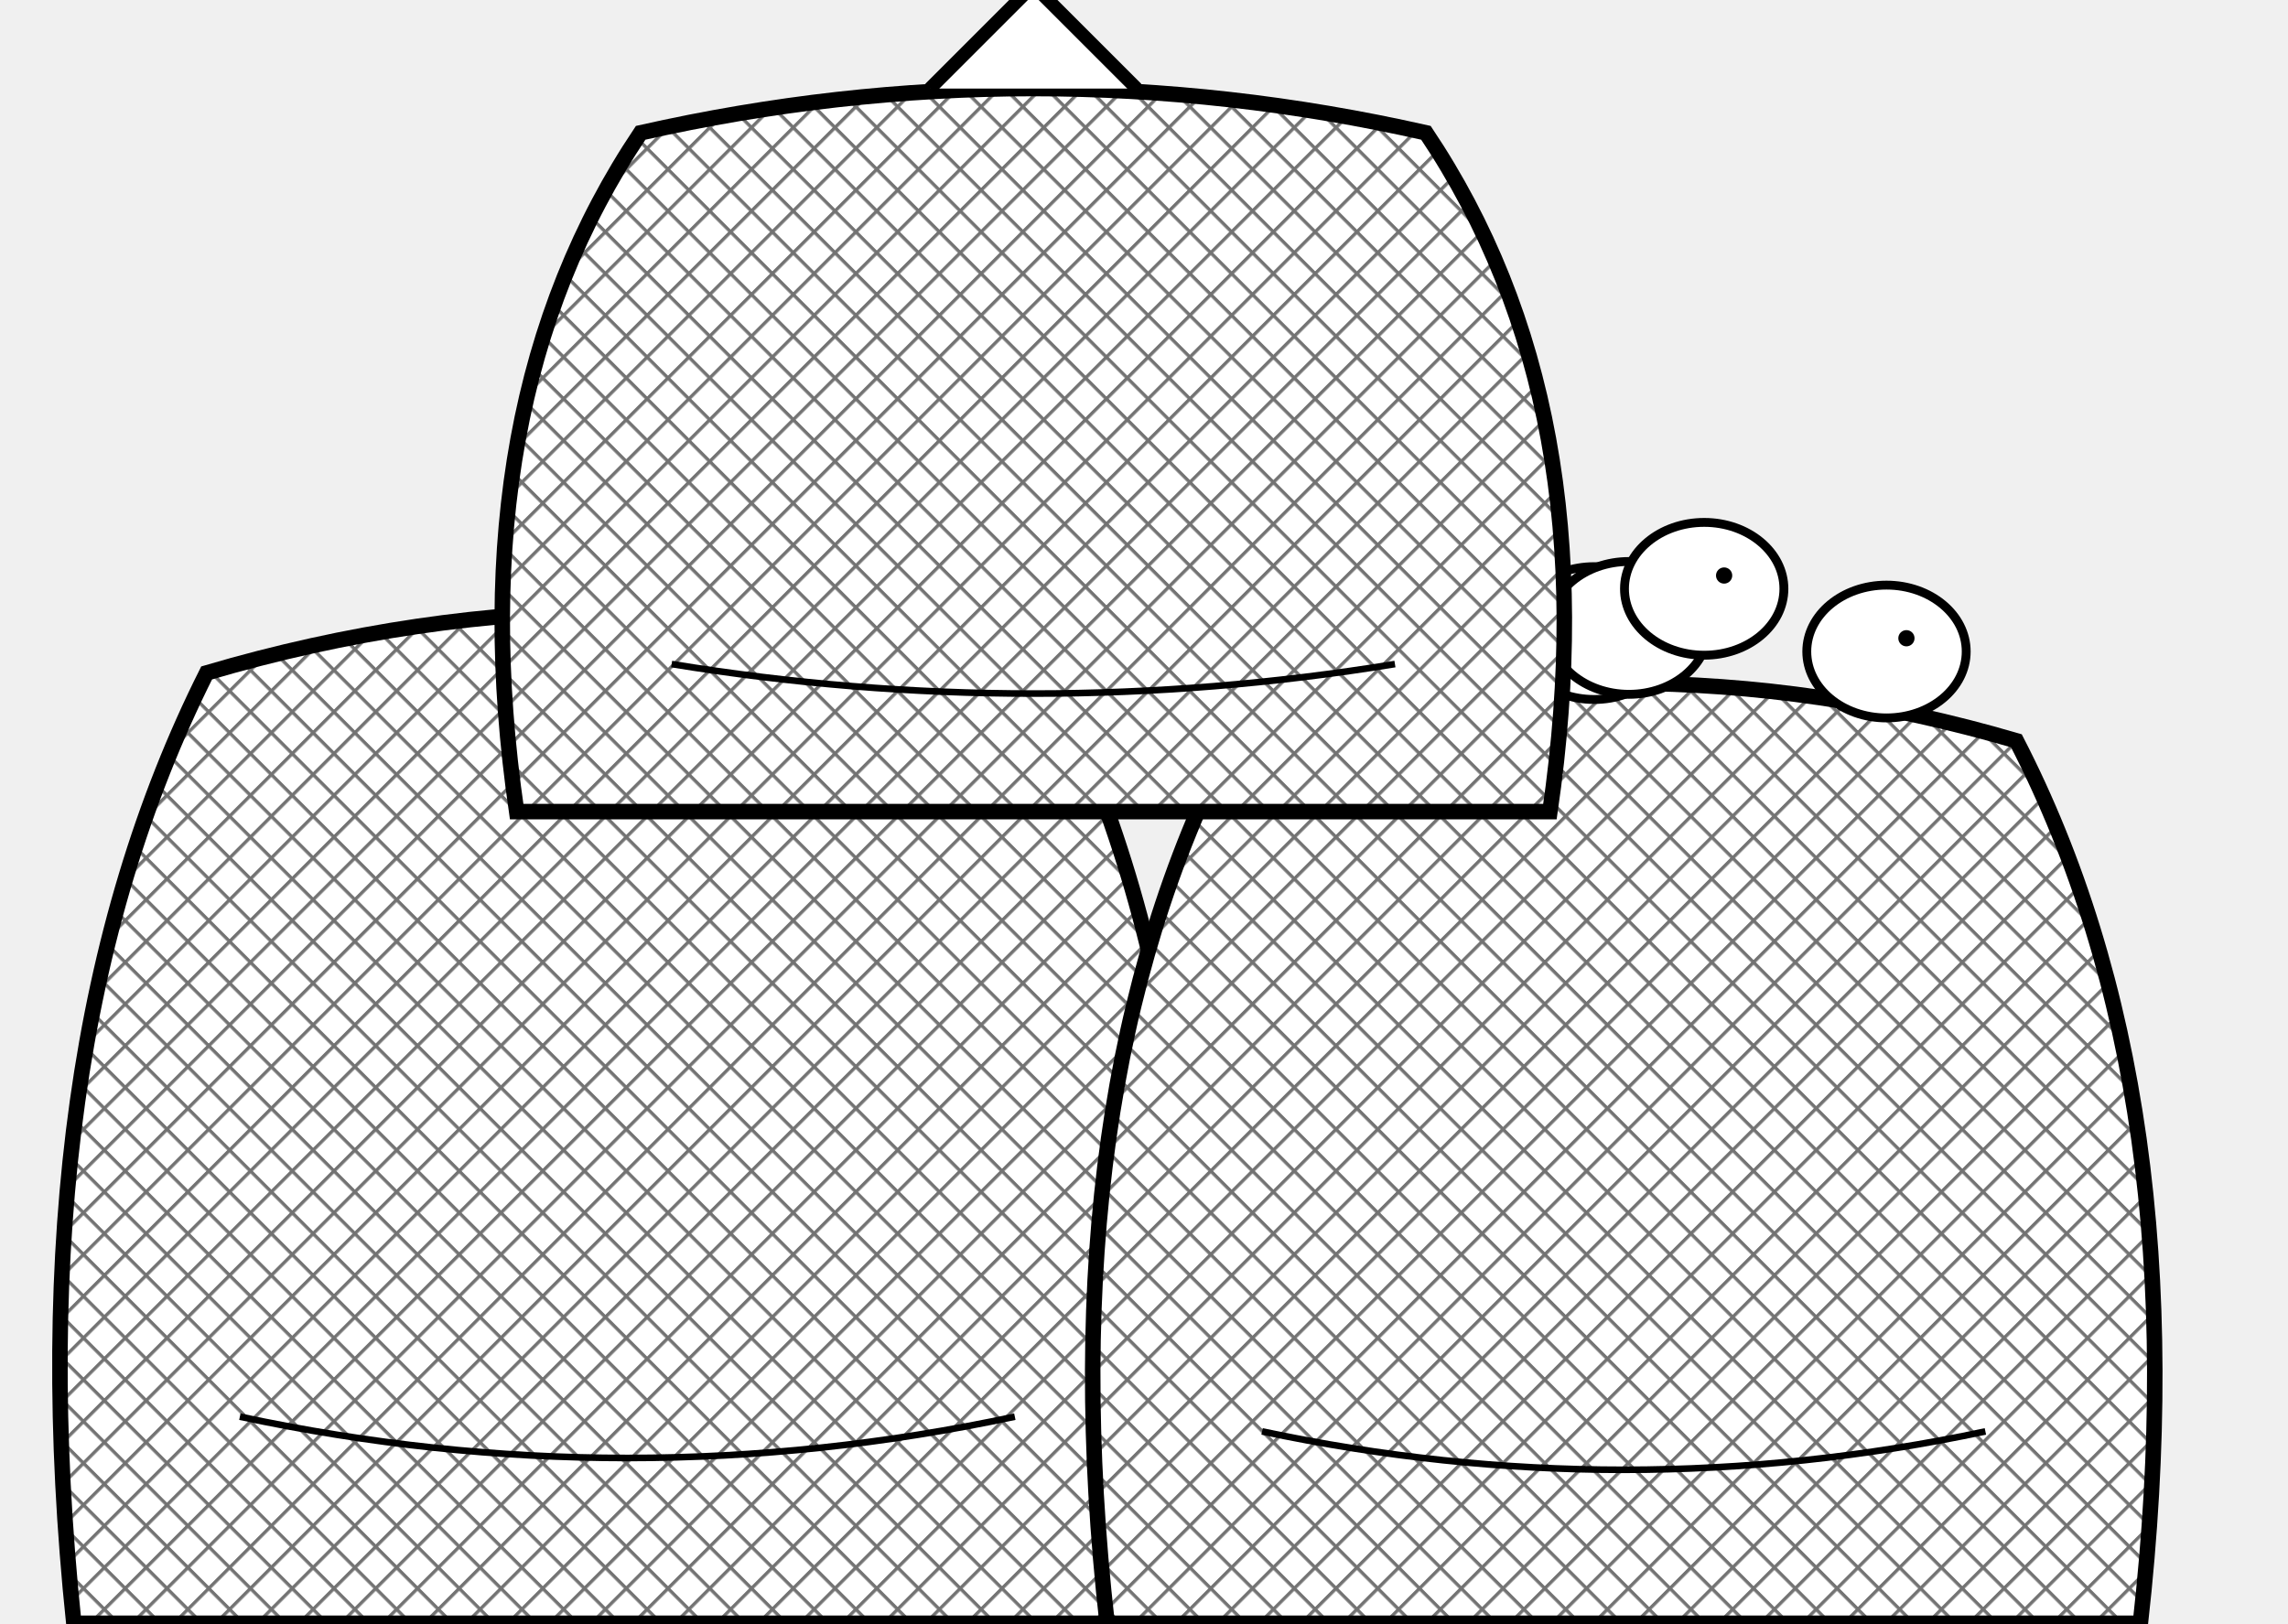
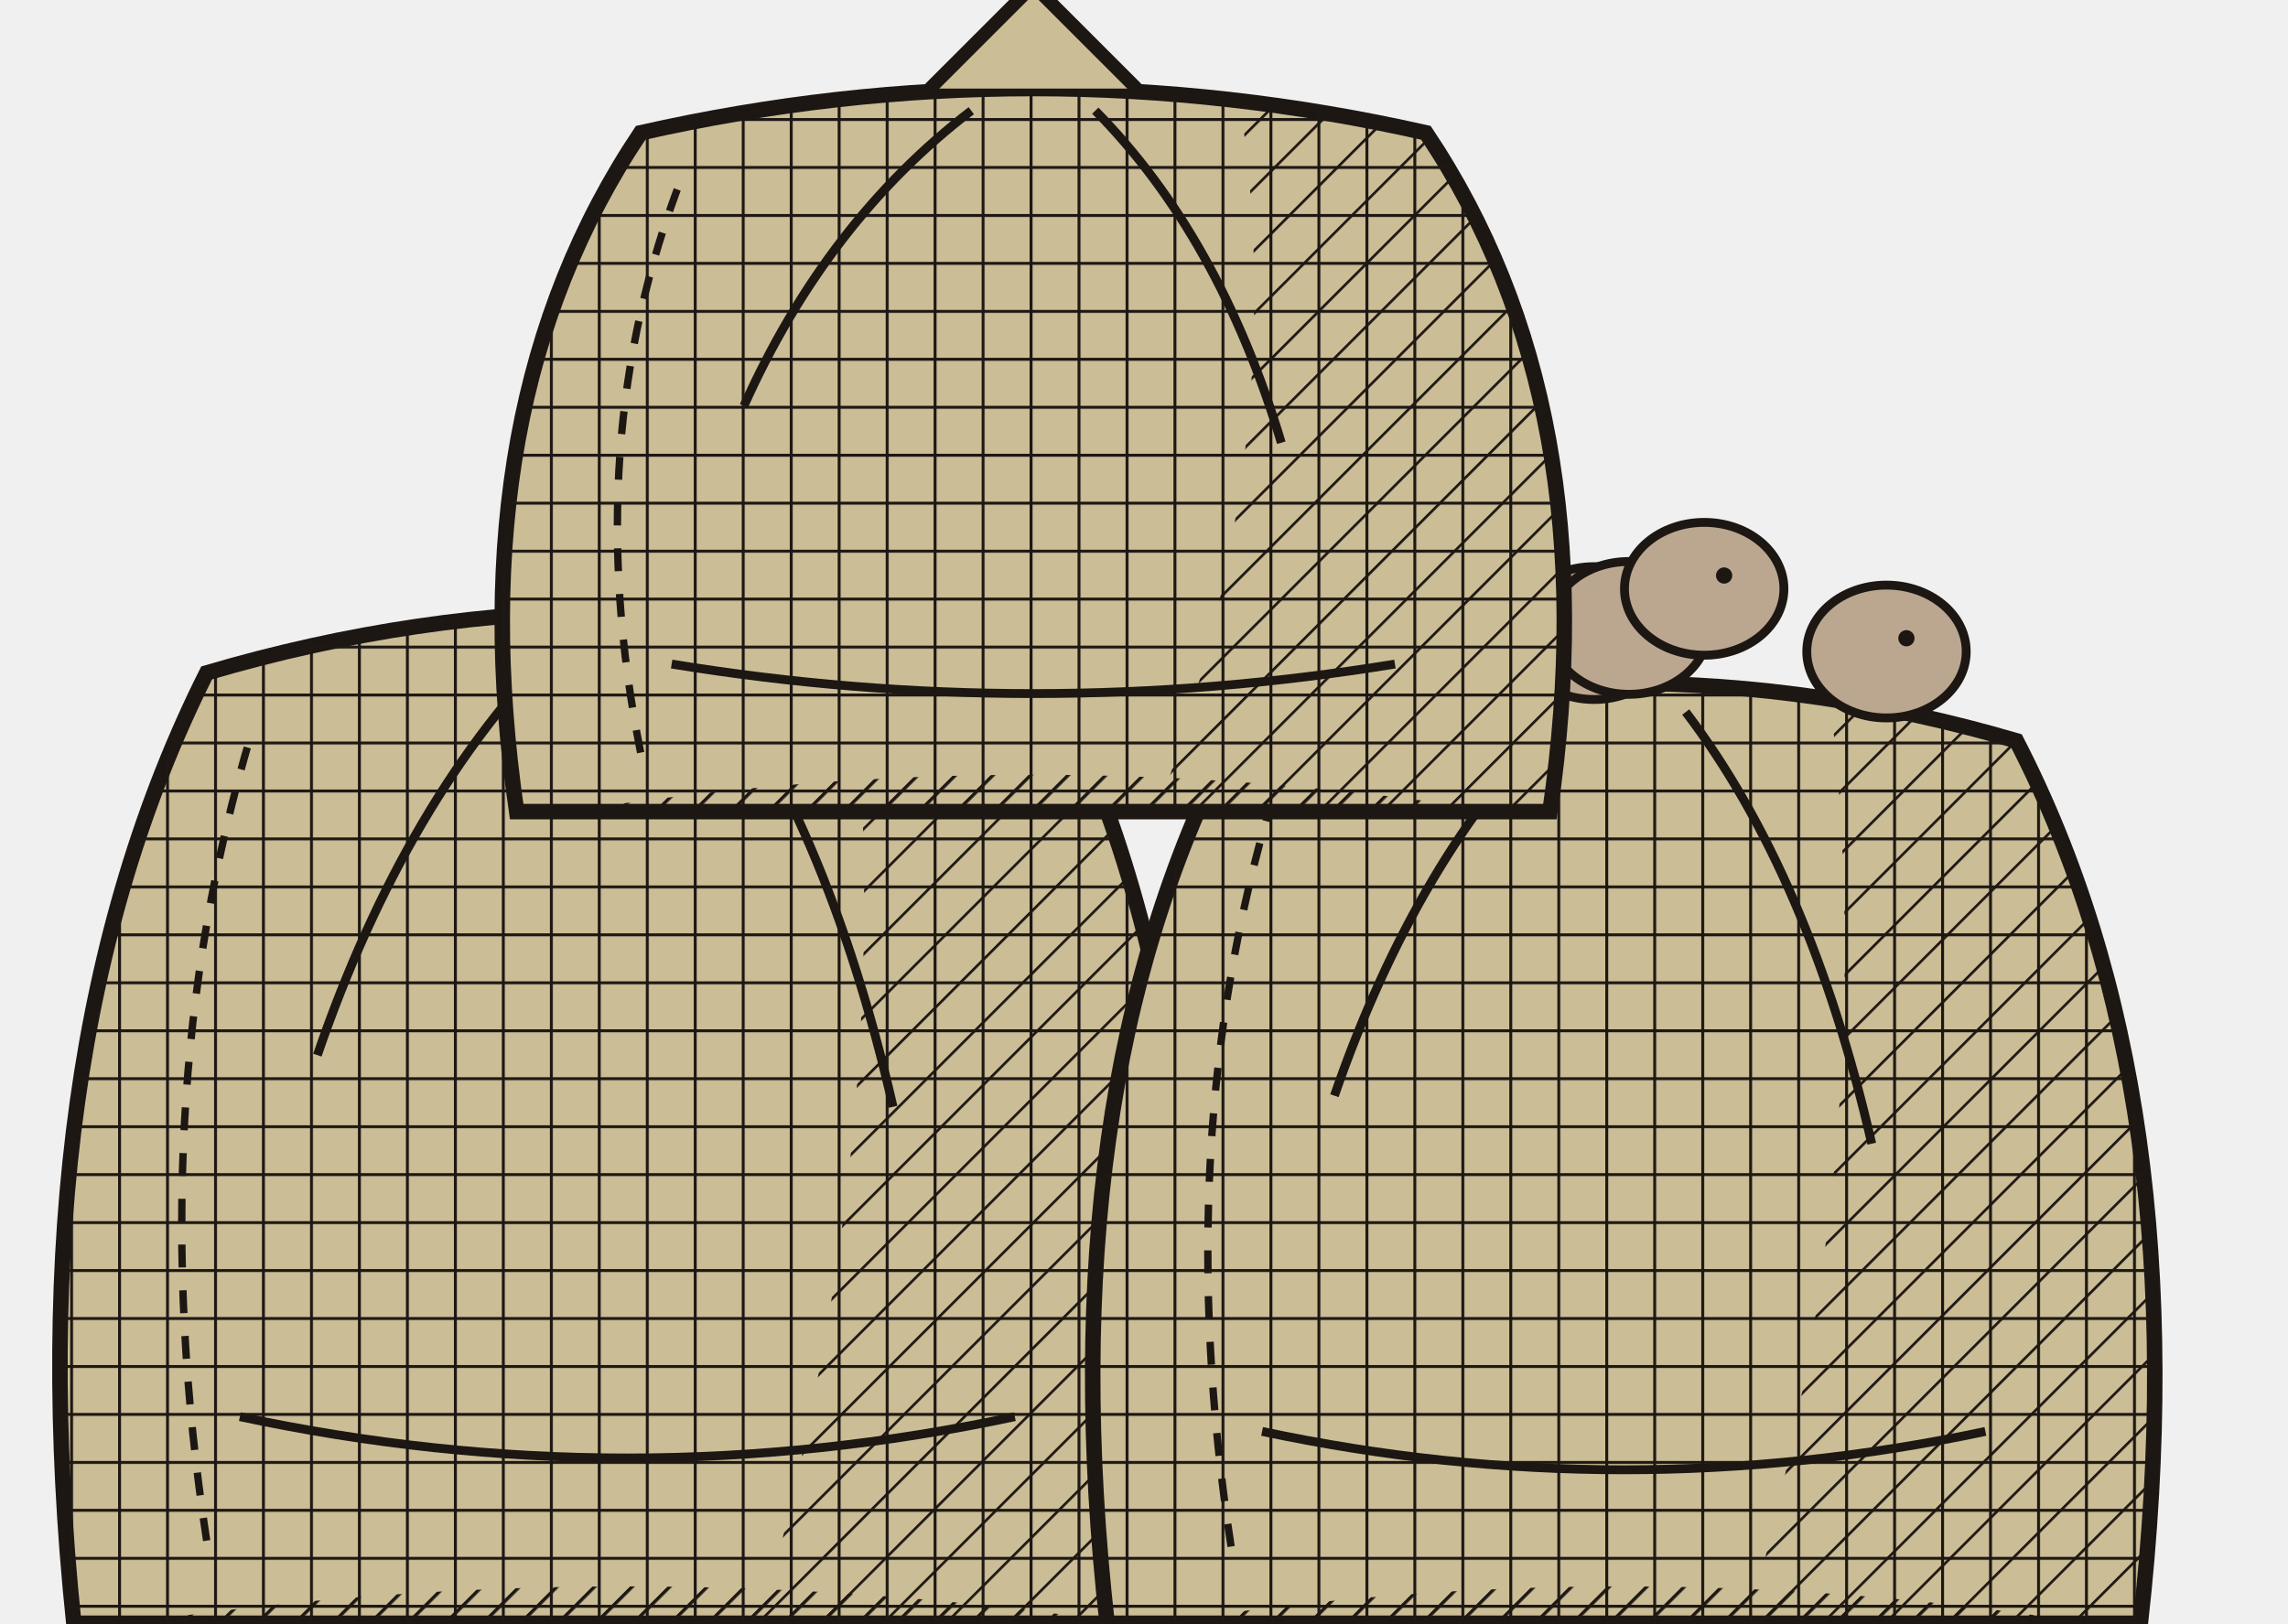
<svg xmlns="http://www.w3.org/2000/svg" width="310" height="220" viewBox="0 0 310 220">
  <defs>
    <pattern id="t-fina" width="6" height="6" patternUnits="userSpaceOnUse" patternTransform="rotate(45)">
-       <line x1="0" y1="0" x2="0" y2="6" stroke="#000" stroke-width="0.7" />
+       <line x1="0" y1="0" x2="0" y2="6" stroke="#1d1713" stroke-width="0.7" />
    </pattern>
    <pattern id="t-media" width="3.6" height="3.6" patternUnits="userSpaceOnUse" patternTransform="rotate(45)">
-       <line x1="0" y1="0" x2="0" y2="3.6" stroke="#000" stroke-width="0.9" />
+       <line x1="0" y1="0" x2="0" y2="3.6" stroke="#1d1713" stroke-width="0.9" />
    </pattern>
    <pattern id="t-cruz" width="4" height="4" patternUnits="userSpaceOnUse" patternTransform="rotate(45)">
-       <line x1="0" y1="0" x2="0" y2="4" stroke="#000" stroke-width="0.9" />
-       <line x1="0" y1="0" x2="4" y2="0" stroke="#000" stroke-width="0.9" />
+       <line x1="0" y1="0" x2="0" y2="4" stroke="#1d1713" stroke-width="0.9" />
+       <line x1="0" y1="0" x2="4" y2="0" stroke="#1d1713" stroke-width="0.9" />
    </pattern>
    <pattern id="t-densa" width="2.8" height="2.8" patternUnits="userSpaceOnUse" patternTransform="rotate(30)">
-       <line x1="0" y1="0" x2="0" y2="2.8" stroke="#000" stroke-width="1.2" />
-       <line x1="0" y1="0" x2="2.8" y2="0" stroke="#000" stroke-width="1" />
+       <line x1="0" y1="0" x2="0" y2="2.8" stroke="#1d1713" stroke-width="1.2" />
+       <line x1="0" y1="0" x2="2.8" y2="0" stroke="#1d1713" stroke-width="1" />
    </pattern>
    <pattern id="t-horiz" width="8" height="4" patternUnits="userSpaceOnUse">
-       <line x1="0" y1="2" x2="8" y2="2" stroke="#000" stroke-width="0.8" />
+       <line x1="0" y1="2" x2="8" y2="2" stroke="#1d1713" stroke-width="0.8" />
    </pattern>
    <pattern id="t-vert" width="4" height="8" patternUnits="userSpaceOnUse">
-       <line x1="2" y1="0" x2="2" y2="8" stroke="#000" stroke-width="0.8" />
+       <line x1="2" y1="0" x2="2" y2="8" stroke="#1d1713" stroke-width="0.8" />
    </pattern>
    <pattern id="t-puntos" width="4" height="4" patternUnits="userSpaceOnUse">
-       <circle cx="2" cy="2" r="0.8" fill="#000" />
+       <circle cx="2" cy="2" r="0.8" fill="#1d1713" />
    </pattern>
    <pattern id="t-puntos-ralos" width="7" height="7" patternUnits="userSpaceOnUse">
-       <circle cx="2" cy="2" r="0.7" fill="#000" />
-       <circle cx="5.5" cy="5.5" r="0.6" fill="#000" />
+       <circle cx="2" cy="2" r="0.7" fill="#1d1713" />
+       <circle cx="5.5" cy="5.5" r="0.6" fill="#1d1713" />
    </pattern>
    <pattern id="t-madera" width="40" height="6" patternUnits="userSpaceOnUse">
-       <path d="M0,3 C10,2 20,4 40,3" stroke="#000" stroke-width="0.6" fill="none" />
+       <path d="M0,3 C10,2 20,4 40,3" stroke="#1d1713" stroke-width="0.6" fill="none" />
+     </pattern>
+     <pattern id="t-tejido" width="6.5" height="6.5" patternUnits="userSpaceOnUse">
+       <path d="M0,3.2 H6.5 M3.2,0 V6.5" stroke="#1d1713" stroke-width="0.4" />
    </pattern>
    <pattern id="t-madera-v" width="6" height="40" patternUnits="userSpaceOnUse">
-       <path d="M3,0 C2,10 4,20 3,40" stroke="#000" stroke-width="0.6" fill="none" />
+       <path d="M3,0 C2,10 4,20 3,40" stroke="#1d1713" stroke-width="0.6" fill="none" />
    </pattern>
  </defs>
-   <path d="M10,220 Q2,143 28,91.2 Q85,74.4 142,91.2 Q168,143 160,220 Z" fill="#fff" stroke="#000" stroke-width="2.1" />
-   <path d="M10,220 Q2,143 28,91.2 Q85,74.4 142,91.2 Q168,143 160,220 Z" fill="url(#t-cruz)" opacity="0.55" />
-   <path d="M32.5,192 Q85,203.2 137.5,192" stroke="#000" stroke-width="0.9" fill="none" />
-   <path d="M70,82.8 L85,63.2 L100,82.8" stroke="#000" stroke-width="1.8" fill="#fff" />
-   <path d="M150,220 Q142,148.5 166.8,100.4 Q220,84.8 273.2,100.4 Q298,148.5 290,220 Z" fill="#fff" stroke="#000" stroke-width="2.1" />
-   <path d="M150,220 Q142,148.5 166.8,100.4 Q220,84.8 273.2,100.4 Q298,148.5 290,220 Z" fill="url(#t-cruz)" opacity="0.55" />
-   <path d="M171,194 Q220,204.4 269,194" stroke="#000" stroke-width="0.9" fill="none" />
-   <ellipse cx="216" cy="85.8" rx="10.8" ry="9" fill="#fff" stroke="#000" stroke-width="1.2" />
-   <circle cx="218.7" cy="84" r="1.1" fill="#000" />
-   <ellipse cx="255.6" cy="88.3" rx="10.8" ry="9" fill="#fff" stroke="#000" stroke-width="1.2" />
-   <circle cx="258.3" cy="86.5" r="1.1" fill="#000" />
-   <ellipse cx="220.7" cy="85.1" rx="10.8" ry="9" fill="#fff" stroke="#000" stroke-width="1.2" />
-   <circle cx="223.4" cy="83.3" r="1.1" fill="#000" />
-   <ellipse cx="193.5" cy="87.1" rx="10.8" ry="9" fill="#fff" stroke="#000" stroke-width="1.2" />
-   <circle cx="196.2" cy="85.3" r="1.1" fill="#000" />
-   <ellipse cx="230.9" cy="79.8" rx="10.8" ry="9" fill="#fff" stroke="#000" stroke-width="1.2" />
-   <circle cx="233.6" cy="78" r="1.1" fill="#000" />
-   <ellipse cx="185.9" cy="92.5" rx="10.8" ry="9" fill="#fff" stroke="#000" stroke-width="1.2" />
-   <circle cx="188.6" cy="90.7" r="1.1" fill="#000" />
-   <ellipse cx="185.6" cy="79.3" rx="10.8" ry="9" fill="#fff" stroke="#000" stroke-width="1.2" />
-   <circle cx="188.3" cy="77.5" r="1.1" fill="#000" />
-   <path d="M70,110 Q62,55 86.8,18 Q140,6 193.2,18 Q218,55 210,110 Z" fill="#fff" stroke="#000" stroke-width="2.1" />
-   <path d="M70,110 Q62,55 86.8,18 Q140,6 193.2,18 Q218,55 210,110 Z" fill="url(#t-cruz)" opacity="0.55" />
-   <path d="M91,90 Q140,98 189,90" stroke="#000" stroke-width="0.9" fill="none" />
-   <path d="M126,12 L140,-2 L154,12" stroke="#000" stroke-width="1.8" fill="#fff" />
+   <path d="M10,220 Q2,143 28,91.2 Q85,74.4 142,91.2 Q168,143 160,220 Z" fill="#cbbd96" stroke="#1d1713" stroke-width="2.1" />
+   <path d="M10,220 Q2,143 28,91.2 Q85,74.4 142,91.2 Q168,143 160,220 Z" fill="url(#t-tejido)" />
+   <path d="M103,220 Q122.5,150 115,85.6 Q130,87 142,91.2 Q168,143 160,220 Z" fill="url(#t-fina)" />
+   <path d="M76,87 Q55,108 43,143 M94,87 Q112,110.8 121,150 M32.5,192 Q85,203.2 137.5,192" stroke="#1d1713" stroke-width="1.2" fill="none" />
+   <path d="M28,208.8 Q19,150 34,99.6" stroke="#1d1713" stroke-width="1" fill="none" stroke-dasharray="3.1 3.1" />
+   <path d="M17.5,220 Q85,210 152.5,220 Z" fill="url(#t-media)" />
+   <path d="M70,82.8 L85,63.2 L100,82.8" stroke="#1d1713" stroke-width="1.8" fill="#cbbd96" />
+   <path d="M150,220 Q142,148.5 166.8,100.4 Q220,84.8 273.2,100.4 Q298,148.5 290,220 Z" fill="#cbbd96" stroke="#1d1713" stroke-width="2.1" />
+   <path d="M150,220 Q142,148.5 166.8,100.4 Q220,84.8 273.2,100.4 Q298,148.5 290,220 Z" fill="url(#t-tejido)" />
+   <path d="M236.8,220 Q255,155 248,95.2 Q262,96.5 273.2,100.4 Q298,148.5 290,220 Z" fill="url(#t-fina)" />
+   <path d="M211.6,96.5 Q192,116 180.8,148.5 M228.4,96.5 Q245.2,118.6 253.6,155 M171,194 Q220,204.4 269,194" stroke="#1d1713" stroke-width="1.2" fill="none" />
+   <path d="M166.8,209.6 Q158.4,155 172.4,108.2" stroke="#1d1713" stroke-width="1" fill="none" stroke-dasharray="3.1 3.1" />
+   <path d="M157,220 Q220,210 283,220 Z" fill="url(#t-media)" />
+   <ellipse cx="216" cy="85.8" rx="10.8" ry="9" fill="#bba790" stroke="#1d1713" stroke-width="1.2" />
+   <circle cx="218.7" cy="84" r="1.1" fill="#1d1713" />
+   <ellipse cx="255.6" cy="88.3" rx="10.8" ry="9" fill="#bba790" stroke="#1d1713" stroke-width="1.2" />
+   <circle cx="258.3" cy="86.5" r="1.1" fill="#1d1713" />
+   <ellipse cx="220.7" cy="85.1" rx="10.8" ry="9" fill="#bba790" stroke="#1d1713" stroke-width="1.2" />
+   <circle cx="223.4" cy="83.3" r="1.1" fill="#1d1713" />
+   <ellipse cx="193.5" cy="87.1" rx="10.8" ry="9" fill="#bba790" stroke="#1d1713" stroke-width="1.2" />
+   <circle cx="196.2" cy="85.3" r="1.1" fill="#1d1713" />
+   <ellipse cx="230.9" cy="79.8" rx="10.8" ry="9" fill="#bba790" stroke="#1d1713" stroke-width="1.2" />
+   <circle cx="233.6" cy="78" r="1.1" fill="#1d1713" />
+   <ellipse cx="185.9" cy="92.5" rx="10.8" ry="9" fill="#bba790" stroke="#1d1713" stroke-width="1.2" />
+   <circle cx="188.6" cy="90.7" r="1.1" fill="#1d1713" />
+   <ellipse cx="185.6" cy="79.3" rx="10.8" ry="9" fill="#bba790" stroke="#1d1713" stroke-width="1.2" />
+   <circle cx="188.3" cy="77.5" r="1.1" fill="#1d1713" />
+   <path d="M70,110 Q62,55 86.8,18 Q140,6 193.2,18 Q218,55 210,110 Z" fill="#cbbd96" stroke="#1d1713" stroke-width="2.1" />
+   <path d="M70,110 Q62,55 86.8,18 Q140,6 193.2,18 Q218,55 210,110 Z" fill="url(#t-tejido)" />
+   <path d="M156.8,110 Q175,60 168,14 Q182,15 193.2,18 Q218,55 210,110 Z" fill="url(#t-fina)" />
+   <path d="M131.6,15 Q112,30 100.8,55 M148.4,15 Q165.2,32 173.6,60 M91,90 Q140,98 189,90" stroke="#1d1713" stroke-width="1.2" fill="none" />
+   <path d="M86.8,102 Q78.4,60 92.4,24" stroke="#1d1713" stroke-width="1" fill="none" stroke-dasharray="3.1 3.1" />
+   <path d="M77,110 Q140,100 203,110 Z" fill="url(#t-media)" />
+   <path d="M126,12 L140,-2 L154,12" stroke="#1d1713" stroke-width="1.8" fill="#cbbd96" />
</svg>
